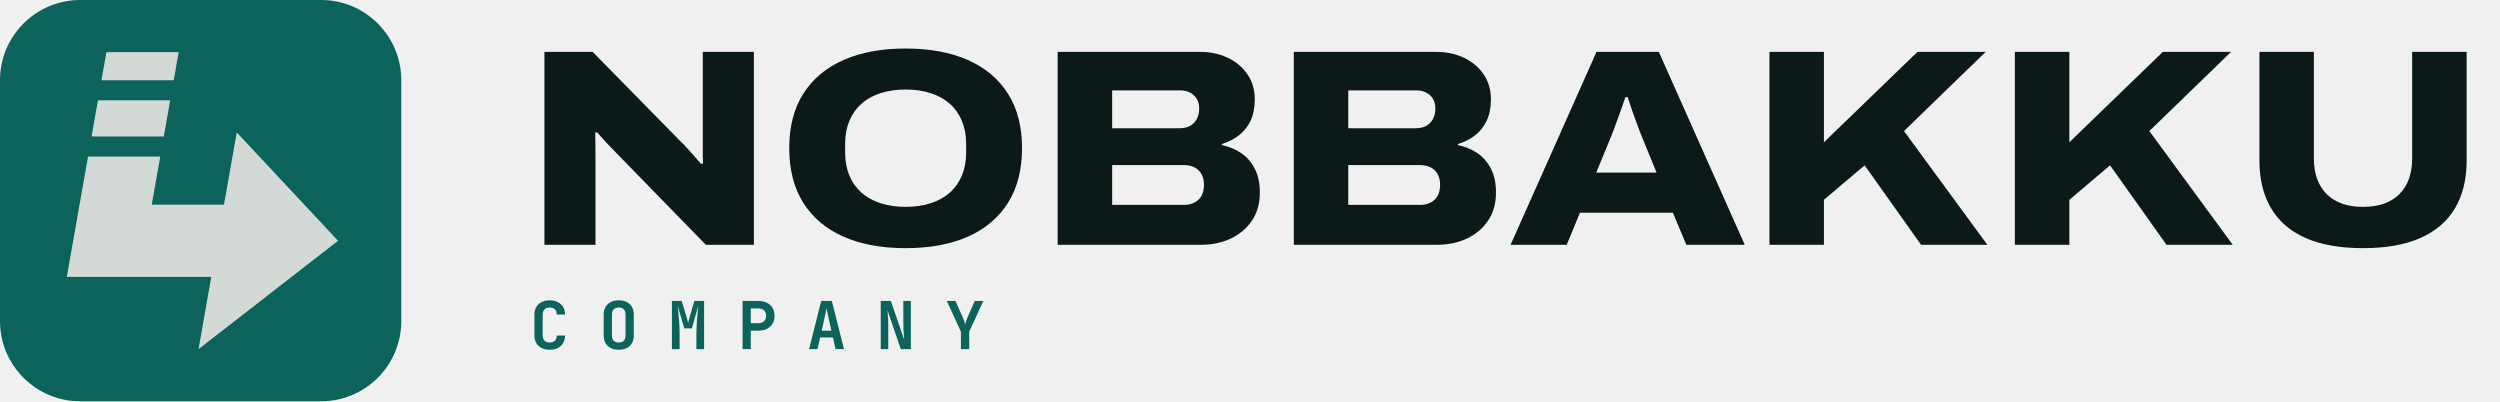
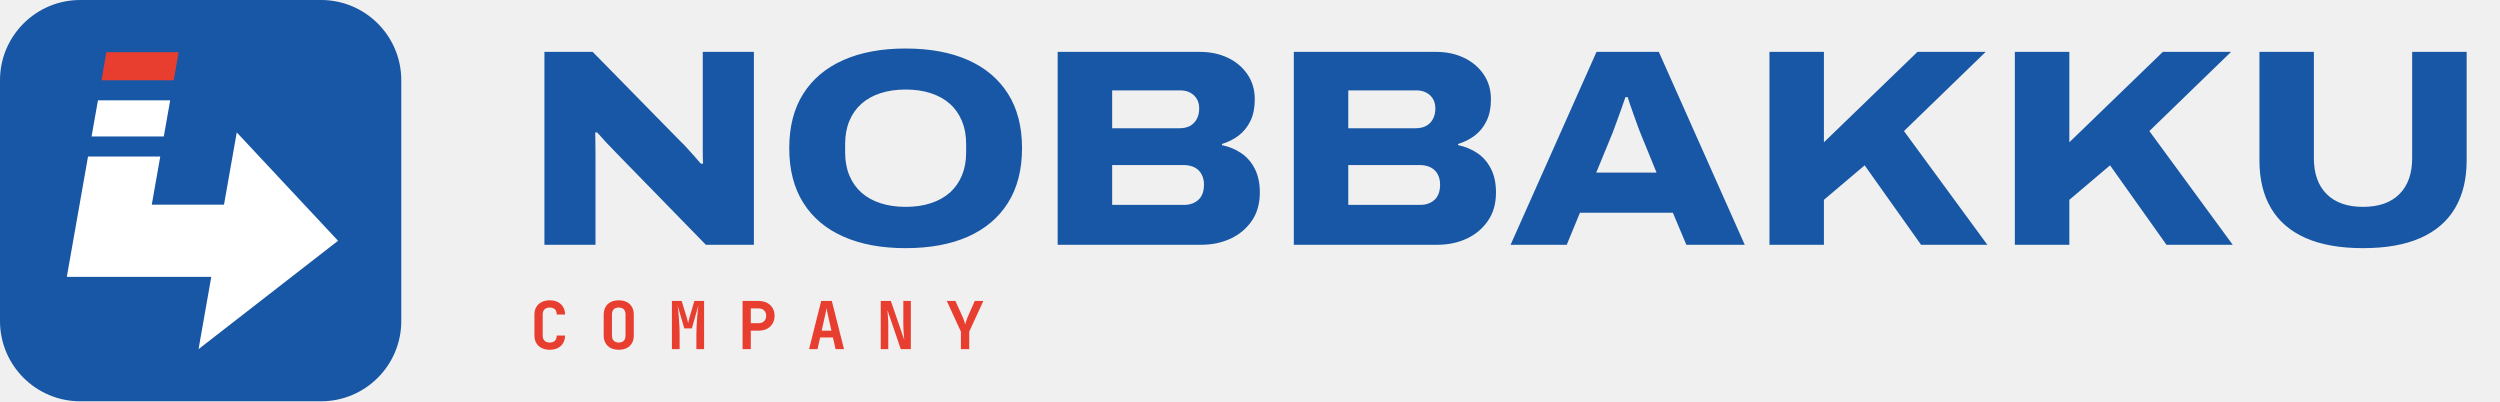
<svg xmlns="http://www.w3.org/2000/svg" viewBox="0 0 623 100" role="img" aria-label="NOBBAKKU COMPANY 노빠꾸컴퍼니">
-   <path fill="#0C635C" d="M20 0H80A20 20 0 0 1 100 20V80A20 20 0 0 1 80 100H20A20 20 0 0 1 0 80V20A20 20 0 0 1 20 0Z" />
-   <path fill="#D3DAD6" d="M26.52 13L44.52 13L43.29 20L25.29 20ZM24.41 25L42.41 25L40.82 34L22.82 34ZM21.94 39L39.94 39L37.82 51L55.82 51L59 33L84.24 60L49.48 87L52.65 69L16.65 69Z" />
-   <path fill="#0B1A19" d="M135.67 61V12.93H147.7L169.67 35.32Q170.3 35.88 171.21 36.9Q172.12 37.91 173.07 38.96Q174.01 40.01 174.64 40.78H175.2Q175.13 39.38 175.13 37.66Q175.13 35.95 175.13 34.69V12.93H187.87V61H175.9L153.86 38.4Q152.53 37.07 151.1 35.53Q149.66 33.99 148.82 33.01H148.33Q148.33 34.06 148.37 35.71Q148.4 37.35 148.4 39.1V61ZM225.65 61.84Q216.69 61.84 210.19 58.97Q203.68 56.1 200.18 50.54Q196.68 44.98 196.68 36.93Q196.68 28.88 200.18 23.36Q203.68 17.83 210.19 14.96Q216.69 12.09 225.65 12.09Q234.75 12.09 241.22 14.96Q247.69 17.83 251.19 23.36Q254.69 28.88 254.69 36.93Q254.69 44.98 251.19 50.54Q247.69 56.1 241.22 58.97Q234.75 61.84 225.65 61.84ZM225.72 51.55Q229.15 51.55 231.95 50.64Q234.75 49.73 236.71 47.99Q238.66 46.24 239.71 43.72Q240.76 41.2 240.76 38.05V35.81Q240.76 32.66 239.71 30.14Q238.66 27.62 236.71 25.87Q234.75 24.13 231.95 23.22Q229.15 22.31 225.72 22.31Q222.22 22.31 219.42 23.22Q216.62 24.13 214.66 25.87Q212.71 27.62 211.66 30.14Q210.61 32.66 210.61 35.81V38.05Q210.61 41.2 211.66 43.72Q212.71 46.24 214.66 47.99Q216.62 49.73 219.42 50.64Q222.22 51.55 225.72 51.55ZM263.57 61V12.93H299.05Q302.9 12.93 305.98 14.4Q309.06 15.87 310.87 18.53Q312.69 21.19 312.69 24.76Q312.69 27.9 311.61 30.14Q310.52 32.38 308.67 33.78Q306.82 35.18 304.51 35.88V36.16Q307.17 36.72 309.3 38.15Q311.43 39.59 312.69 42.04Q313.95 44.49 313.95 47.99Q313.95 52.11 311.96 55.02Q309.97 57.92 306.68 59.46Q303.39 61 299.26 61ZM277.15 51.06H295.06Q297.23 51.06 298.63 49.8Q300.03 48.55 300.03 45.96Q300.03 44.56 299.43 43.44Q298.84 42.32 297.69 41.72Q296.53 41.13 294.85 41.13H277.15ZM277.15 31.96H293.87Q295.48 31.96 296.57 31.37Q297.65 30.77 298.24 29.65Q298.84 28.53 298.84 27.06Q298.84 24.97 297.51 23.74Q296.18 22.52 294.08 22.52H277.15ZM322.42 61V12.93H357.9Q361.74 12.93 364.82 14.4Q367.9 15.87 369.72 18.53Q371.54 21.19 371.54 24.76Q371.54 27.9 370.45 30.14Q369.37 32.38 367.52 33.78Q365.66 35.18 363.35 35.88V36.16Q366.01 36.72 368.15 38.15Q370.28 39.59 371.54 42.04Q372.8 44.49 372.8 47.99Q372.8 52.11 370.8 55.02Q368.81 57.92 365.52 59.46Q362.23 61 358.1 61ZM335.99 51.06H353.91Q356.08 51.06 357.48 49.8Q358.87 48.55 358.87 45.96Q358.87 44.56 358.28 43.44Q357.69 42.32 356.53 41.72Q355.38 41.13 353.7 41.13H335.99ZM335.99 31.96H352.72Q354.33 31.96 355.41 31.37Q356.5 30.77 357.09 29.65Q357.69 28.53 357.69 27.06Q357.69 24.97 356.36 23.74Q355.03 22.52 352.93 22.52H335.99ZM376.44 61 397.85 12.93H413.38L434.79 61H420.24L416.88 53.02H393.72L390.43 61ZM397.78 43.02H412.82L408.76 33.08Q408.48 32.38 408.06 31.23Q407.64 30.07 407.15 28.71Q406.66 27.34 406.24 26.12Q405.83 24.9 405.62 24.2H405.06Q404.64 25.45 404.04 27.13Q403.45 28.81 402.85 30.42Q402.26 32.03 401.84 33.15ZM440.95 61V12.93H454.52V35.46L477.83 12.93H494.83L474.47 32.66L495.25 61H478.73L464.67 41.2L454.52 49.8V61ZM502.1 61V12.93H515.68V35.46L538.98 12.93H555.98L535.62 32.66L556.4 61H539.89L525.83 41.2L515.68 49.8V61ZM588.87 61.84Q580.33 61.84 574.59 59.32Q568.86 56.8 565.95 51.9Q563.05 47.01 563.05 39.94V12.93H576.62V39.45Q576.62 45.19 579.81 48.37Q582.99 51.55 588.87 51.55Q594.75 51.55 597.93 48.37Q601.11 45.19 601.11 39.45V12.93H614.69V39.94Q614.69 47.01 611.78 51.9Q608.88 56.8 603.14 59.32Q597.41 61.84 588.87 61.84Z" />
-   <path fill="#0C635C" d="M137 87.16Q135.85 87.16 134.98 86.73Q134.12 86.29 133.65 85.5Q133.18 84.7 133.18 83.61V78.39Q133.18 77.28 133.65 76.5Q134.12 75.71 134.98 75.27Q135.85 74.84 137 74.84Q138.16 74.84 139.01 75.27Q139.86 75.71 140.33 76.5Q140.81 77.28 140.81 78.39H138.74Q138.74 77.53 138.29 77.09Q137.84 76.64 137 76.64Q136.16 76.64 135.7 77.09Q135.24 77.53 135.24 78.37V83.61Q135.24 84.45 135.7 84.9Q136.16 85.36 137 85.36Q137.84 85.36 138.29 84.9Q138.74 84.45 138.74 83.61H140.81Q140.81 84.68 140.33 85.49Q139.86 86.29 139.01 86.73Q138.16 87.16 137 87.16ZM154.19 87.16Q153.04 87.16 152.19 86.73Q151.35 86.29 150.9 85.5Q150.44 84.7 150.44 83.61V78.39Q150.44 77.3 150.9 76.5Q151.35 75.71 152.19 75.27Q153.04 74.84 154.19 74.84Q155.36 74.84 156.2 75.27Q157.04 75.71 157.49 76.5Q157.94 77.3 157.94 78.37V83.61Q157.94 84.7 157.49 85.5Q157.04 86.29 156.2 86.73Q155.36 87.16 154.19 87.16ZM154.19 85.36Q155.03 85.36 155.46 84.9Q155.88 84.45 155.88 83.61V78.39Q155.88 77.53 155.46 77.09Q155.03 76.64 154.19 76.64Q153.35 76.64 152.93 77.09Q152.5 77.53 152.5 78.39V83.61Q152.5 84.45 152.93 84.9Q153.37 85.36 154.19 85.36ZM167.44 87V75H169.87L171.04 78.81Q171.22 79.39 171.34 79.87Q171.45 80.34 171.48 80.56Q171.52 80.34 171.63 79.87Q171.75 79.39 171.91 78.81L173.03 75H175.46V87H173.54V83.27Q173.54 82.45 173.59 81.48Q173.64 80.51 173.7 79.54Q173.77 78.57 173.86 77.7Q173.95 76.82 174.02 76.17L172.41 81.84H170.53L168.87 76.17Q168.95 76.79 169.04 77.64Q169.12 78.48 169.19 79.45Q169.27 80.41 169.32 81.39Q169.36 82.38 169.36 83.27V87ZM185.05 87V75H189.04Q190.24 75 191.14 75.46Q192.03 75.92 192.53 76.75Q193.02 77.58 193.02 78.7Q193.02 79.8 192.52 80.64Q192.02 81.48 191.13 81.94Q190.24 82.4 189.04 82.4H187.1V87ZM187.1 80.54H189.04Q189.9 80.54 190.41 80.04Q190.93 79.54 190.93 78.7Q190.93 77.84 190.41 77.35Q189.9 76.86 189.04 76.86H187.1ZM201.62 87 204.64 75H207.29L210.33 87H208.22L207.57 84.09H204.38L203.72 87ZM204.76 82.41H207.19L206.47 79.19Q206.28 78.39 206.15 77.74Q206.02 77.09 205.97 76.79Q205.92 77.09 205.8 77.74Q205.68 78.39 205.48 79.18ZM219.48 87V75H222L225.34 84.7Q225.29 84.17 225.23 83.46Q225.17 82.74 225.14 81.99Q225.11 81.25 225.11 80.69V75H226.98V87H224.47L221.16 77.3Q221.19 77.78 221.24 78.45Q221.29 79.13 221.33 79.83Q221.36 80.54 221.36 81.13V87ZM239.46 87V82.64L235.94 75H238.09L239.97 79.16Q240.18 79.65 240.33 80.13Q240.48 80.61 240.53 80.87Q240.59 80.61 240.73 80.13Q240.87 79.65 241.08 79.16L242.91 75H245.05L241.53 82.64V87Z" />
+   <path fill="#1857A5" d="M20 0H80A20 20 0 0 1 100 20V80A20 20 0 0 1 80 100H20A20 20 0 0 1 0 80V20A20 20 0 0 1 20 0Z" />
+   <path fill="#FFFFFF" d="M24.41 25L42.41 25L40.82 34L22.82 34ZM21.94 39L39.94 39L37.82 51L55.82 51L59 33L84.24 60L49.48 87L52.65 69L16.65 69Z" />
+   <path fill="#E83E30" d="M26.52 13L44.52 13L43.29 20L25.29 20Z" />
+   <path fill="#1857A5" d="M135.67 61V12.93H147.7L169.67 35.32Q170.3 35.88 171.21 36.9Q172.12 37.91 173.07 38.96Q174.01 40.01 174.64 40.78H175.2Q175.13 39.38 175.13 37.66Q175.13 35.95 175.13 34.69V12.93H187.87V61H175.9L153.86 38.4Q152.53 37.07 151.1 35.53Q149.66 33.99 148.82 33.01H148.33Q148.33 34.06 148.37 35.71Q148.4 37.35 148.4 39.1V61ZM225.65 61.84Q216.69 61.84 210.19 58.97Q203.68 56.1 200.18 50.54Q196.68 44.98 196.68 36.93Q196.68 28.88 200.18 23.36Q203.68 17.83 210.19 14.96Q216.69 12.09 225.65 12.09Q234.75 12.09 241.22 14.96Q247.69 17.83 251.19 23.36Q254.69 28.88 254.69 36.93Q254.69 44.98 251.19 50.54Q247.69 56.1 241.22 58.97Q234.75 61.84 225.65 61.84ZM225.72 51.55Q229.15 51.55 231.95 50.64Q234.75 49.73 236.71 47.99Q238.66 46.24 239.71 43.72Q240.76 41.2 240.76 38.05V35.81Q240.76 32.66 239.71 30.14Q238.66 27.62 236.71 25.87Q234.75 24.13 231.95 23.22Q229.15 22.31 225.72 22.31Q222.22 22.31 219.42 23.22Q216.62 24.13 214.66 25.87Q212.71 27.62 211.66 30.14Q210.61 32.66 210.61 35.81V38.05Q210.61 41.2 211.66 43.72Q212.71 46.24 214.66 47.99Q216.62 49.73 219.42 50.64Q222.22 51.55 225.72 51.55ZM263.57 61V12.93H299.05Q302.9 12.93 305.98 14.4Q309.06 15.87 310.87 18.53Q312.69 21.19 312.69 24.76Q312.69 27.9 311.61 30.14Q310.52 32.38 308.67 33.78Q306.82 35.18 304.51 35.88V36.16Q307.17 36.72 309.3 38.15Q311.43 39.59 312.69 42.04Q313.95 44.49 313.95 47.99Q313.95 52.11 311.96 55.02Q309.97 57.92 306.68 59.46Q303.39 61 299.26 61ZM277.15 51.06H295.06Q297.23 51.06 298.63 49.8Q300.03 48.55 300.03 45.96Q300.03 44.56 299.43 43.44Q298.84 42.32 297.69 41.72Q296.53 41.13 294.85 41.13H277.15ZM277.15 31.96H293.87Q295.48 31.96 296.57 31.37Q297.65 30.77 298.24 29.65Q298.84 28.53 298.84 27.06Q298.84 24.97 297.51 23.74Q296.18 22.52 294.08 22.52H277.15ZM322.42 61V12.93H357.9Q361.74 12.93 364.82 14.4Q367.9 15.87 369.72 18.53Q371.54 21.19 371.54 24.76Q371.54 27.9 370.45 30.14Q369.37 32.38 367.52 33.78Q365.66 35.18 363.35 35.88V36.16Q366.01 36.72 368.15 38.15Q370.28 39.59 371.54 42.04Q372.8 44.49 372.8 47.99Q372.8 52.11 370.8 55.02Q368.81 57.92 365.52 59.46Q362.23 61 358.1 61ZM335.99 51.06H353.91Q356.08 51.06 357.48 49.8Q358.87 48.55 358.87 45.96Q358.87 44.56 358.28 43.44Q357.69 42.32 356.53 41.72Q355.38 41.13 353.7 41.13H335.99ZM335.99 31.96H352.72Q354.33 31.96 355.41 31.37Q356.5 30.77 357.09 29.65Q357.69 28.53 357.69 27.06Q357.69 24.97 356.36 23.74Q355.03 22.52 352.93 22.52H335.99ZM376.44 61 397.85 12.93H413.38L434.79 61H420.24L416.88 53.02H393.72L390.43 61ZM397.78 43.02H412.82L408.76 33.08Q408.48 32.38 408.06 31.23Q407.64 30.07 407.15 28.71Q406.66 27.34 406.24 26.12Q405.83 24.9 405.62 24.2H405.06Q404.64 25.45 404.04 27.13Q403.45 28.81 402.85 30.42Q402.26 32.03 401.84 33.15ZM440.95 61V12.93H454.52V35.46L477.83 12.93H494.83L474.47 32.66L495.25 61H478.73L464.67 41.2L454.52 49.8V61ZM502.1 61V12.93H515.68V35.46L538.98 12.93H555.98L535.62 32.66L556.4 61H539.89L525.83 41.2L515.68 49.8V61ZM588.87 61.84Q580.33 61.84 574.59 59.32Q568.86 56.8 565.95 51.9Q563.05 47.01 563.05 39.94V12.93H576.62V39.45Q576.62 45.19 579.81 48.37Q582.99 51.55 588.87 51.55Q594.75 51.55 597.93 48.37Q601.11 45.19 601.11 39.45V12.93H614.69V39.94Q614.69 47.01 611.78 51.9Q608.88 56.8 603.14 59.32Q597.41 61.84 588.87 61.84Z" />
+   <path fill="#E83E30" d="M137 87.16Q135.85 87.16 134.98 86.73Q134.12 86.29 133.65 85.5Q133.18 84.7 133.18 83.61V78.39Q133.18 77.28 133.65 76.5Q134.12 75.71 134.98 75.27Q135.85 74.84 137 74.84Q138.16 74.84 139.01 75.27Q139.86 75.71 140.33 76.5Q140.81 77.28 140.81 78.39H138.74Q138.74 77.53 138.29 77.09Q137.84 76.64 137 76.64Q136.16 76.64 135.7 77.09Q135.24 77.53 135.24 78.37V83.61Q135.24 84.45 135.7 84.9Q136.16 85.36 137 85.36Q137.84 85.36 138.29 84.9Q138.74 84.45 138.74 83.61H140.81Q140.81 84.68 140.33 85.49Q139.86 86.29 139.01 86.73Q138.16 87.16 137 87.16ZM154.19 87.16Q153.04 87.16 152.19 86.73Q151.35 86.29 150.9 85.5Q150.44 84.7 150.44 83.61V78.39Q150.44 77.3 150.9 76.5Q151.35 75.71 152.19 75.27Q153.04 74.84 154.19 74.84Q155.36 74.84 156.2 75.27Q157.04 75.71 157.49 76.5Q157.94 77.3 157.94 78.37V83.61Q157.94 84.7 157.49 85.5Q157.04 86.29 156.2 86.73Q155.36 87.16 154.19 87.16ZM154.19 85.36Q155.03 85.36 155.46 84.9Q155.88 84.45 155.88 83.61V78.39Q155.88 77.53 155.46 77.09Q155.03 76.64 154.19 76.64Q153.35 76.64 152.93 77.09Q152.5 77.53 152.5 78.39V83.61Q152.5 84.45 152.93 84.9Q153.37 85.36 154.19 85.36ZM167.44 87V75H169.87L171.04 78.81Q171.22 79.39 171.34 79.87Q171.45 80.34 171.48 80.56Q171.52 80.34 171.63 79.87Q171.75 79.39 171.91 78.81L173.03 75H175.46V87H173.54V83.27Q173.54 82.45 173.59 81.48Q173.64 80.51 173.7 79.54Q173.77 78.57 173.86 77.7Q173.95 76.82 174.02 76.17L172.41 81.84H170.53L168.87 76.17Q168.95 76.79 169.04 77.64Q169.12 78.48 169.19 79.45Q169.27 80.41 169.32 81.39Q169.36 82.38 169.36 83.27V87ZM185.05 87V75H189.04Q190.24 75 191.14 75.46Q192.03 75.92 192.53 76.75Q193.02 77.58 193.02 78.7Q193.02 79.8 192.52 80.64Q192.02 81.48 191.13 81.94Q190.24 82.4 189.04 82.4H187.1V87ZM187.1 80.54H189.04Q189.9 80.54 190.41 80.04Q190.93 79.54 190.93 78.7Q190.93 77.84 190.41 77.35Q189.9 76.86 189.04 76.86H187.1ZM201.62 87 204.64 75H207.29L210.33 87H208.22L207.57 84.09H204.38L203.72 87ZM204.76 82.41H207.19L206.47 79.19Q206.28 78.39 206.15 77.74Q206.02 77.09 205.97 76.79Q205.92 77.09 205.8 77.74Q205.68 78.39 205.48 79.18ZM219.48 87V75H222L225.34 84.7Q225.29 84.17 225.23 83.46Q225.17 82.74 225.14 81.99Q225.11 81.25 225.11 80.69V75H226.98V87H224.47L221.16 77.3Q221.19 77.78 221.24 78.45Q221.29 79.13 221.33 79.83Q221.36 80.54 221.36 81.13V87ZM239.46 87V82.64L235.94 75H238.09L239.97 79.16Q240.18 79.65 240.33 80.13Q240.48 80.61 240.53 80.87Q240.59 80.61 240.73 80.13Q240.87 79.65 241.08 79.16L242.91 75H245.05L241.53 82.64V87Z" />
</svg>
